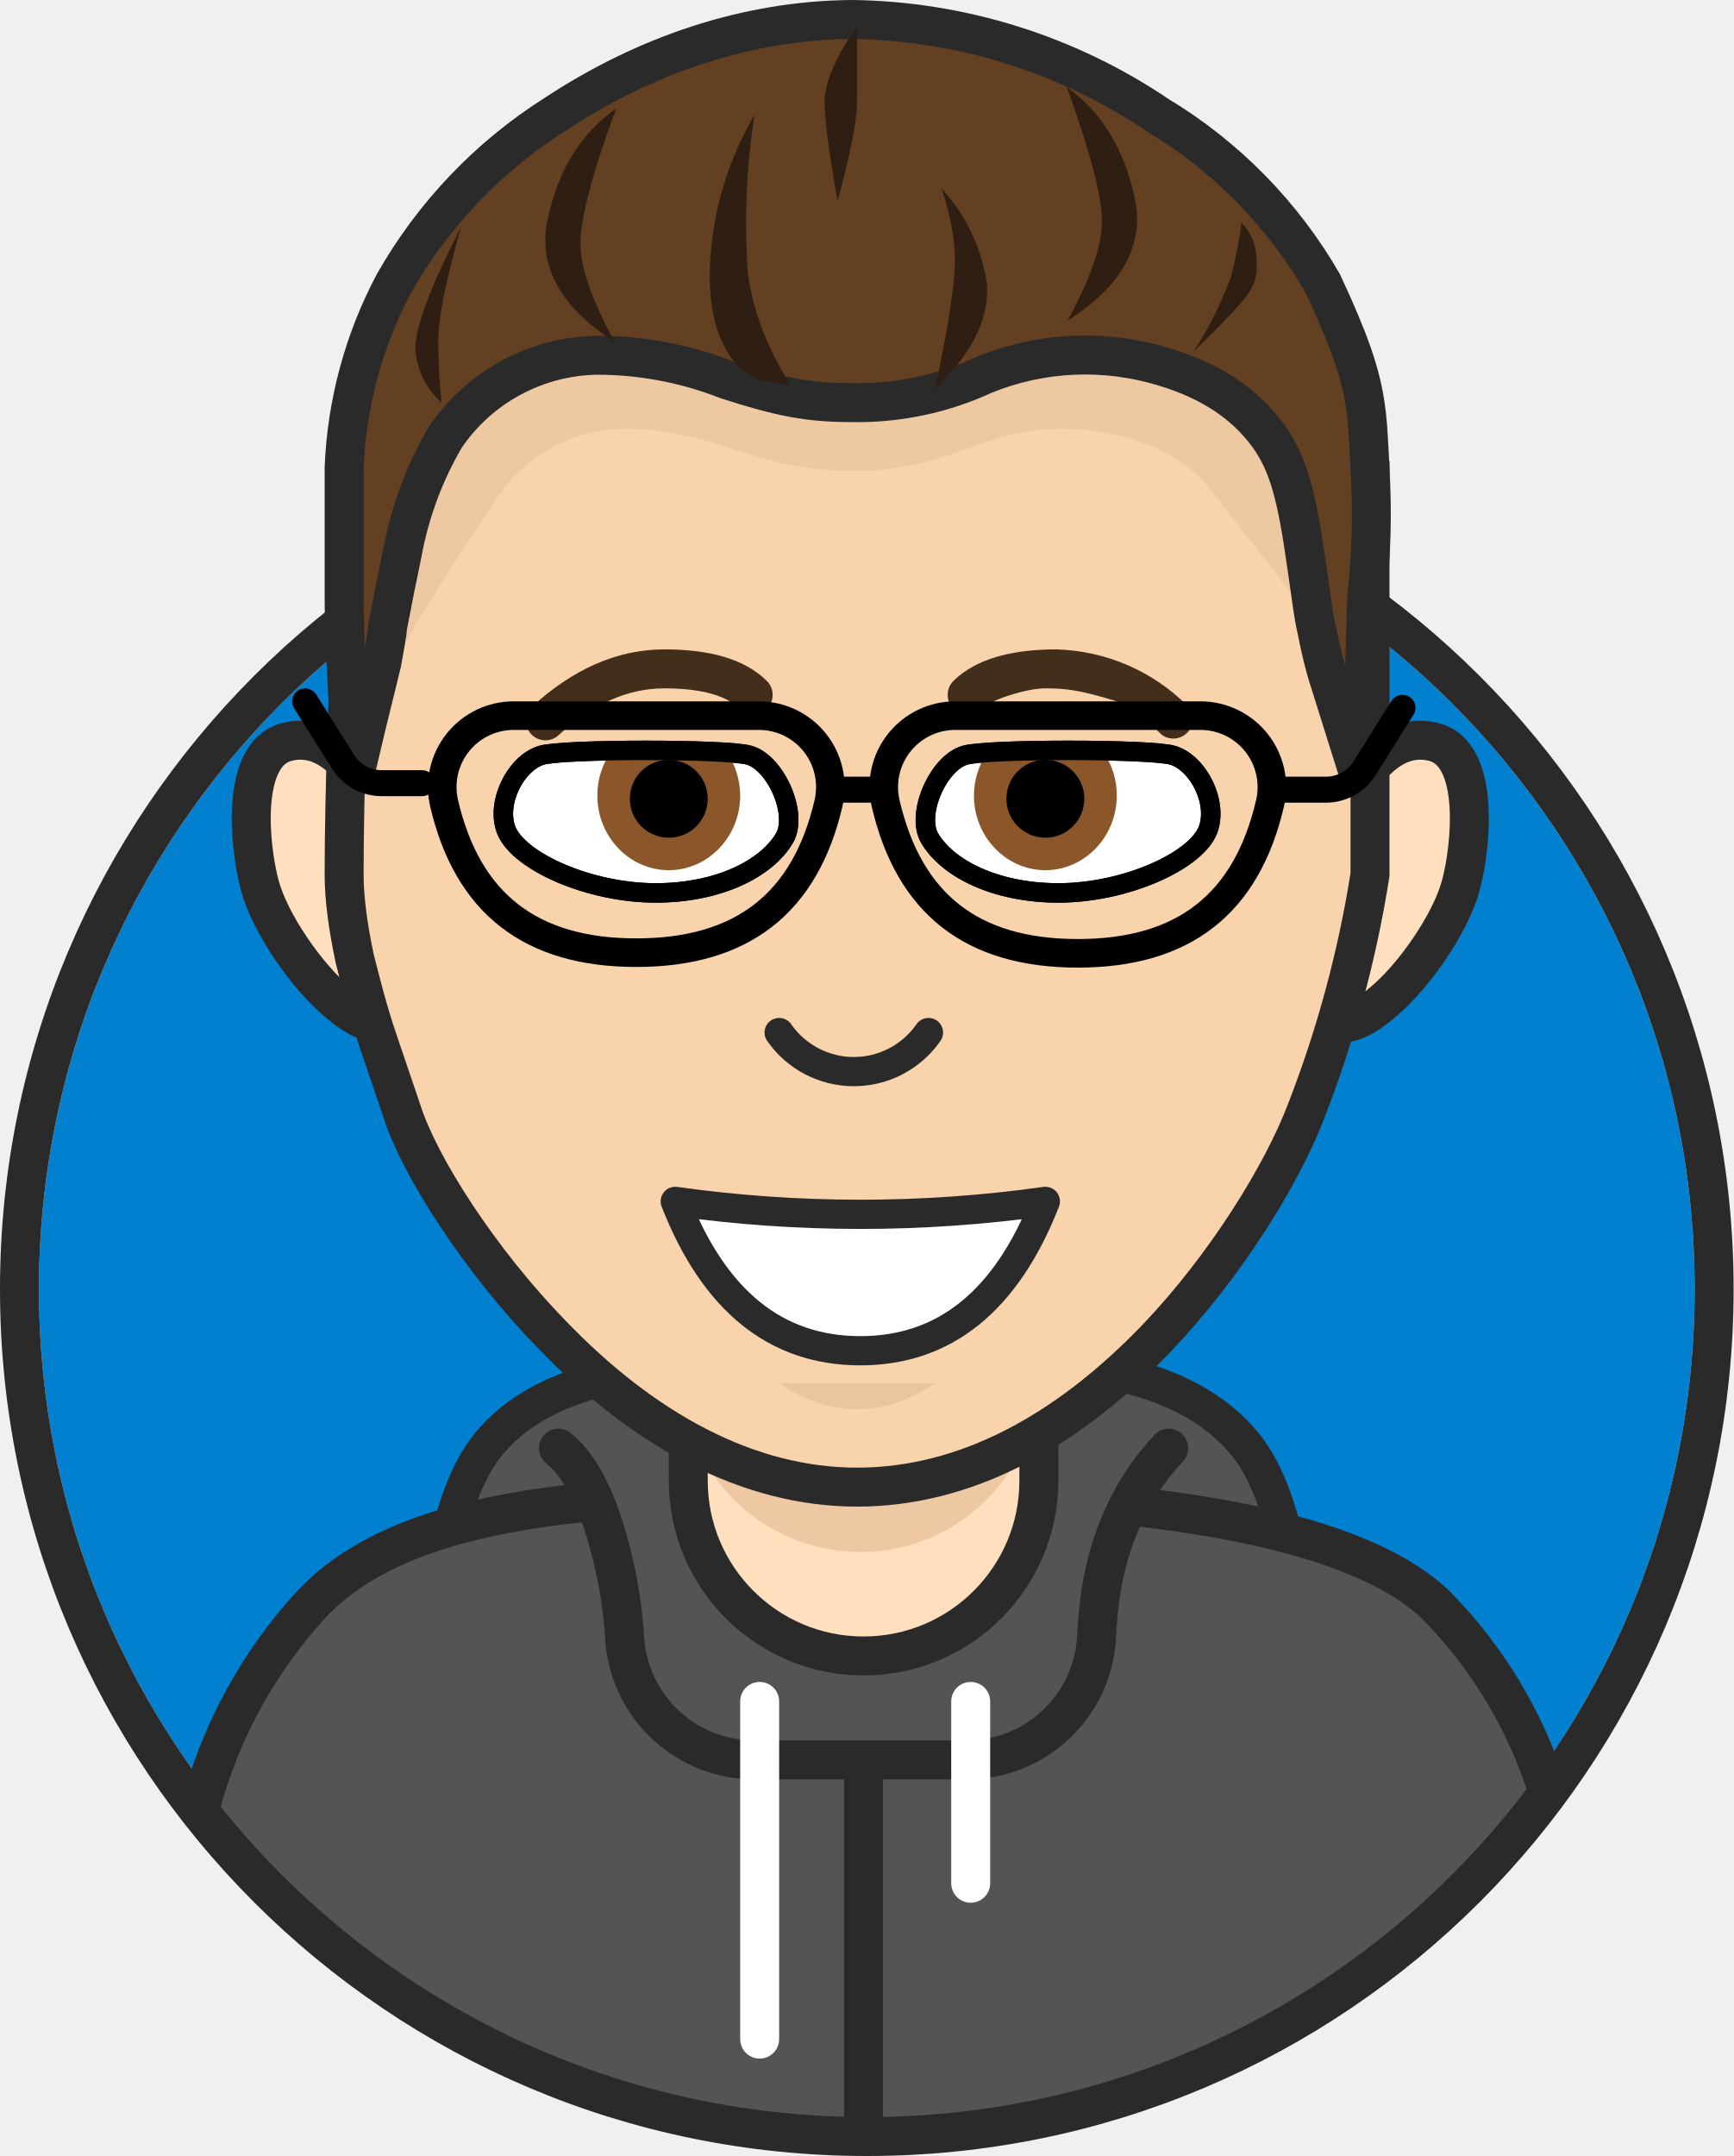
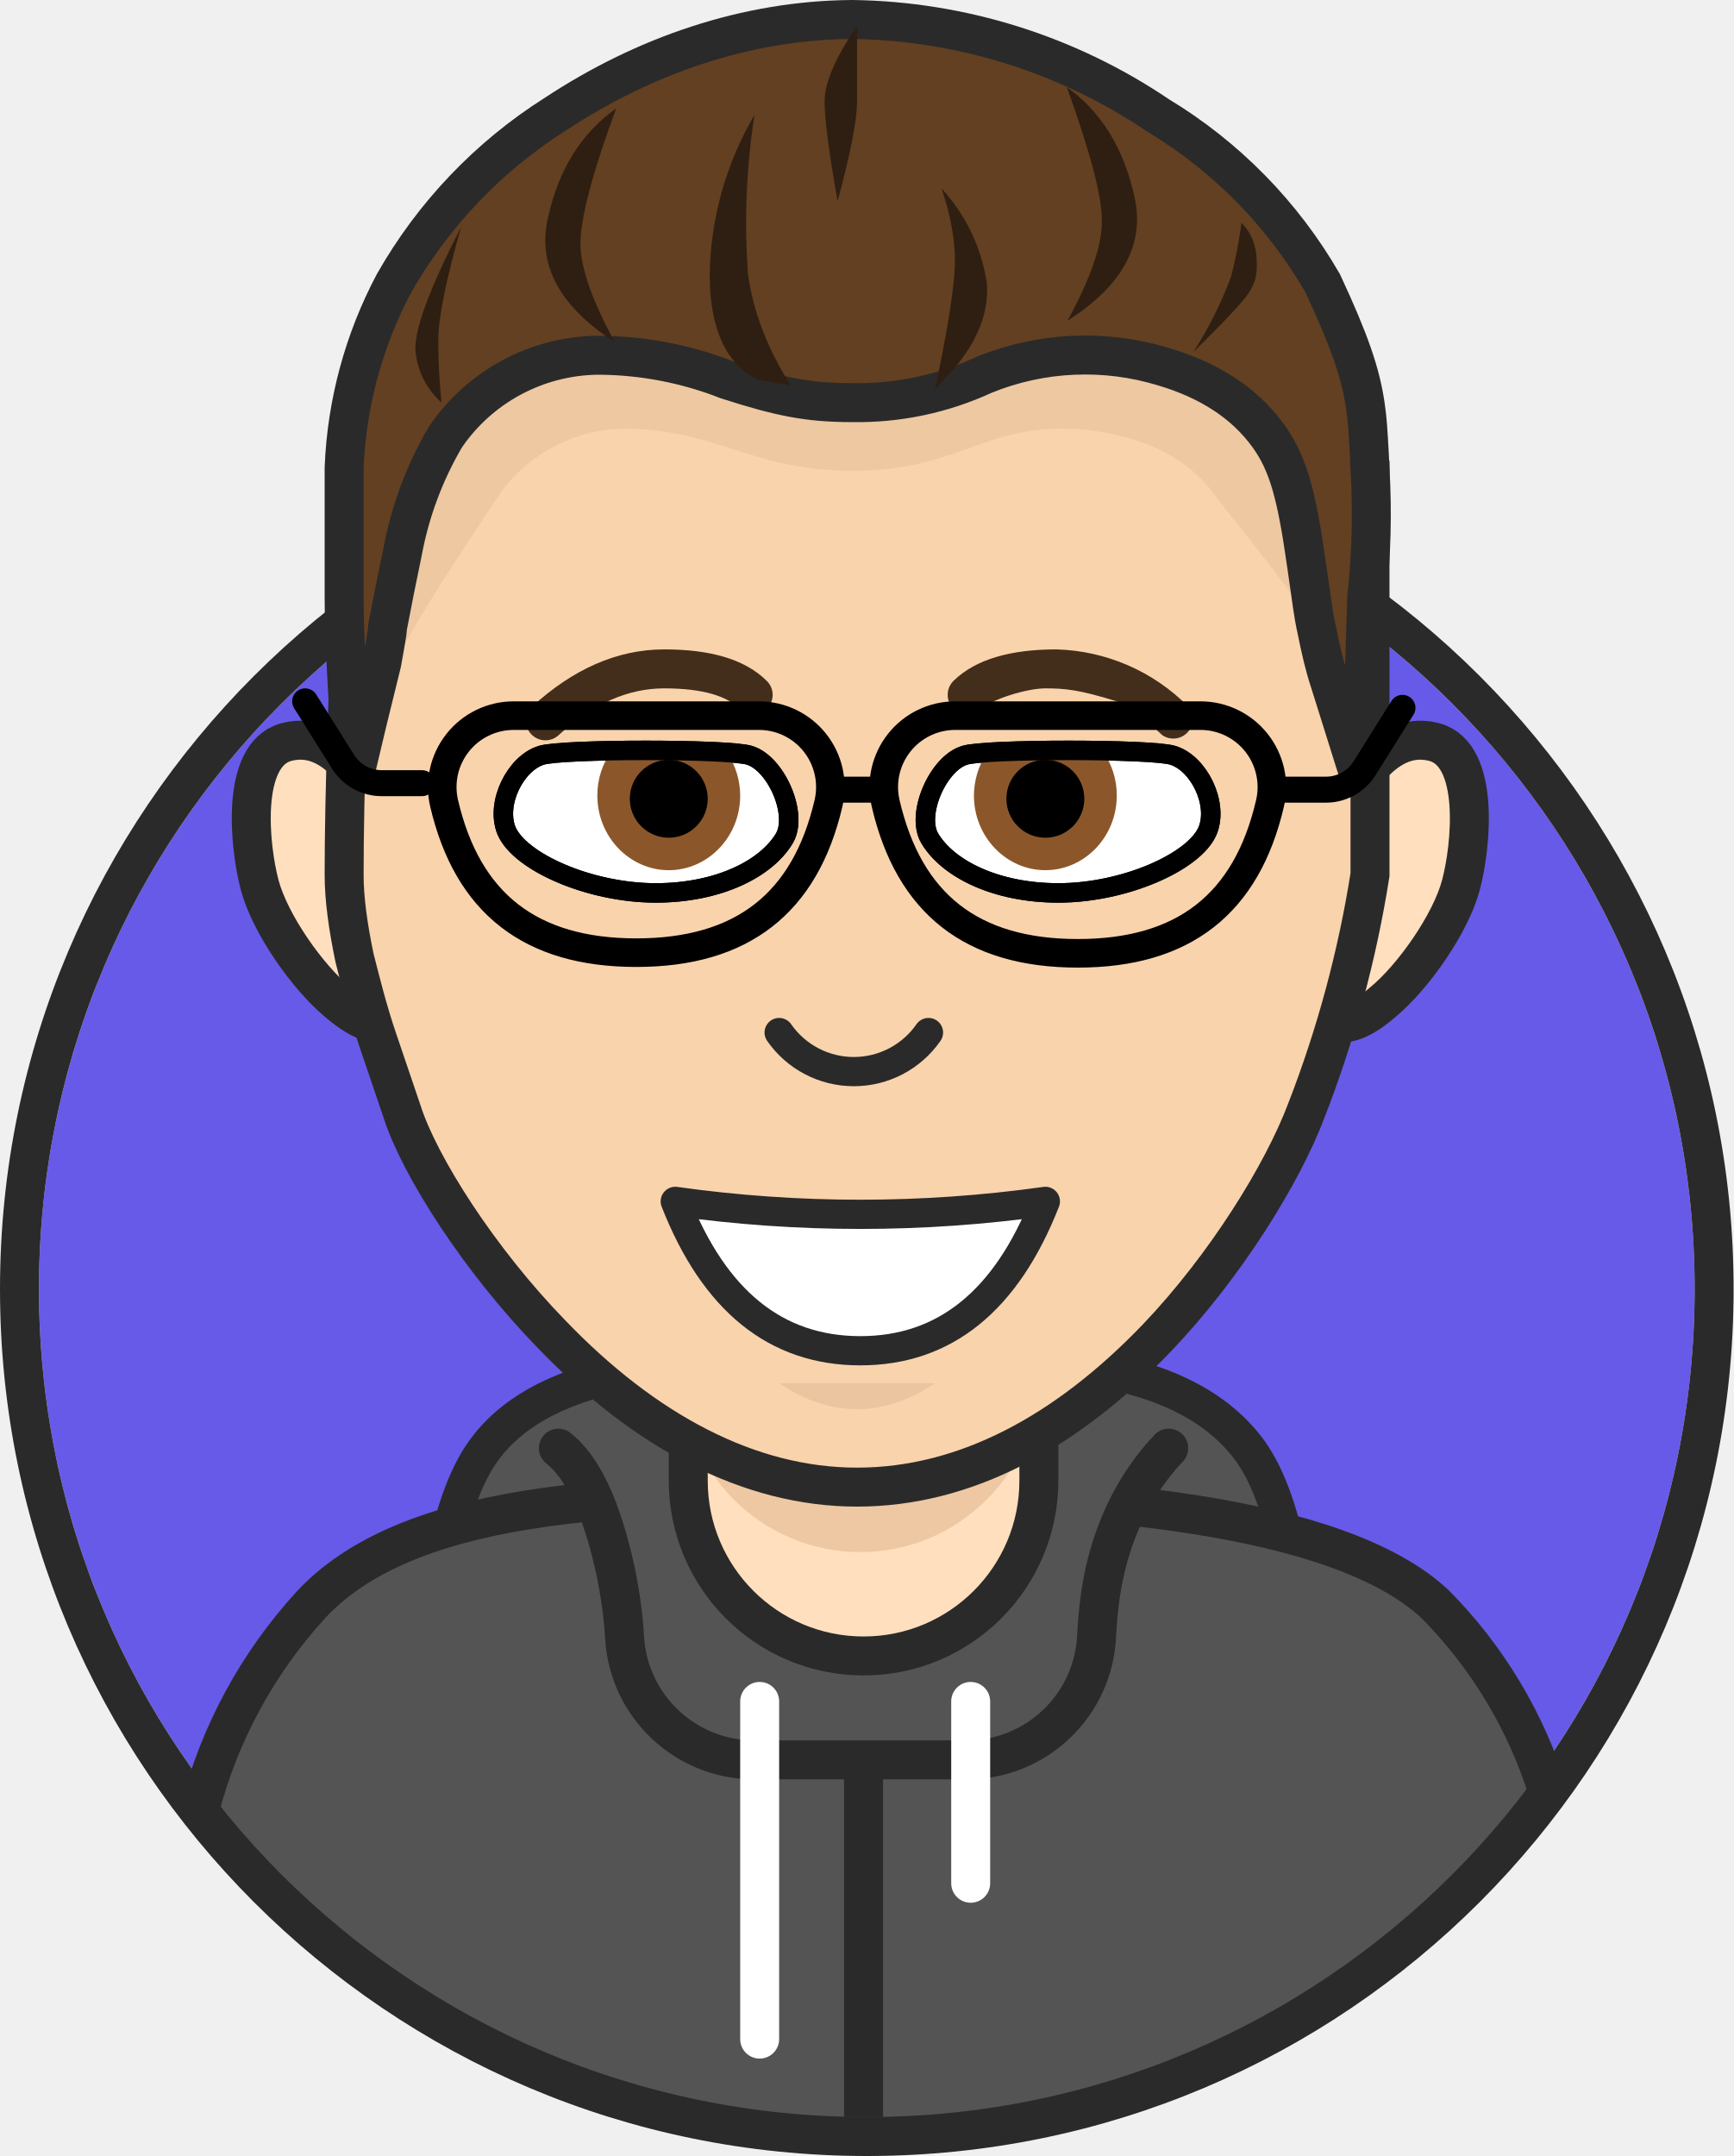
<svg xmlns="http://www.w3.org/2000/svg" viewBox="0 0 267 332">
  <g fill="none" fill-rule="evenodd" transform="translate(6)">
-     <circle cx="127.5" cy="198.5" r="127.5" fill="#0080CE" />
+     <circle cx="127.5" cy="198.5" r="127.5" fill="#675AE8" />
    <path fill="#545454" stroke="#2A2A2A" stroke-width="5.4" d="M103.2 210c-16.8.8-28.2 5-34.2 12.7-6 7.6-9 23.7-9 48.3h135c0-24.6-3-40.7-9-48.3-6-7.6-16.5-11.9-31.5-12.7" />
    <path fill="#545454" d="M24.7 278.9A74.3 74.3 0 0 1 42 247c16-17 51-17 85-17s73 3 88 17a71 71 0 0 1 17.4 28.9c-35 36-70 54.1-105.4 54.1-35.3 0-69.4-17-102.3-51.1z" />
    <path fill="#545454" stroke="#2A2A2A" stroke-width="6" d="M24.7 278.9A74.3 74.3 0 0 1 42 247c16-17 51-17 85-17s73 3 88 17a71 71 0 0 1 17.4 28.9" />
    <circle cx="127.5" cy="198.5" r="130.5" stroke="#2A2A2A" stroke-width="6" />
    <path stroke="#2A2A2A" stroke-width="6" d="M127 272v54" />
    <path fill="#545454" d="M81 223c3.8 3 6.7 9.3 8.8 18.9.7 3.4 1.2 6.8 1.4 10.3a20 20 0 0 0 20 18.8h32.7a20 20 0 0 0 20-19.2c.2-3.7.6-7 1.3-10 1.7-7.4 5-13.7 9.8-18.8H81z" />
    <path fill="#FFDFBE" stroke="#2A2A2A" stroke-width="6" d="M100 209v19a27 27 0 0 0 54 0v-19h-54z" />
    <path fill="#EEC8A2" d="M99 187h55v24.5a27.5 27.5 0 1 1-55 0V187z" />
    <path fill="#FFDFBE" stroke="#2A2A2A" stroke-width="6" d="M202 122.3c4-6.6 8.3-9.3 13-8 7 2 5.6 16 4 22-1.6 6-7.4 14.2-12 18-3 2.6-5.4 3.6-7 3l2-35zM51 122.3c-4-6.6-8.3-9.3-13-8-7 2-5.6 16-4 22 1.6 6 7.4 14.2 12 18 3 2.6 5.4 3.6 7 3l-2-35z" />
    <path fill="#F9D3AC" stroke="#2A2A2A" stroke-width="6" d="M205 72.1C176.8 39.3 150.4 23 126 23c-23 0-48.7 18.1-77 54.7-1.4 25.6-2 44.6-2 57 0 3.7.6 8 1.6 12.8 1 3.9 2 8 3.6 12.7l3.7 10.9c2.7 8.5 12 23 23 34.3C93.2 220.3 109.3 229 126 229s32.3-8.5 46.2-23c10.5-11 19.3-25.2 23-35a176 176 0 0 0 9.8-36.3V72.2z" />
    <path fill="#EBC59F" fill-opacity=".8" d="M52 109.3c1.4-7.3 12.9-24 19-33.3A24 24 0 0 1 89.9 66c14.4 0 19.8 6.5 35.4 6.5 15.6 0 19.7-6.5 32.3-6.5 3.3 0 16.5.6 23.4 10.1 5.2 7.1 17.9 21 22 33.3 2.7 8 1.7-2.2-3-30.6-1-9-3.2-18-6.8-26.7-5.4-13-34.8-38.2-67.9-38-33 .2-58 24.3-65.2 39A75 75 0 0 0 52 78.7v18c0 11.4-2.7 26.6 0 12.6z" />
    <path fill="#634021" stroke="#2A2A2A" stroke-width="6" d="M48.4 120.3a1217 1217 0 0 1 4.4-18.2 204.4 204.4 0 0 0 .8-4.6l.1-1A603.8 603.8 0 0 1 56 85a54.6 54.6 0 0 1 6.6-17.7A28.8 28.8 0 0 1 86 54.7a55 55 0 0 1 20 3.8c8.1 2.6 12.4 3.5 19.2 3.5a46.5 46.5 0 0 0 20.4-4.3 41.3 41.3 0 0 1 27.7-1.2c6.7 2 12.3 5.4 16.1 10.7 3 4.2 4.3 9 5.8 19.6.9 6.1 1 7.5 1.6 10.2.6 3 1.2 5.6 2 8l4.8 15.3.9-28.3c.7-6.4.9-13 .5-19.8l-.1-2.2c-.2-3.6-.3-5.4-.6-7.4-.7-5-2.4-10-6.6-19a72.4 72.4 0 0 0-25.3-25.8A86.2 86.2 0 0 0 125.3 3c-16.3.1-32 5.5-45.8 14.6a74.2 74.2 0 0 0-24.8 26A66.2 66.2 0 0 0 47 72v20c0 5.8.5 15.2 1.4 28.3z" />
    <path fill="#FFF" stroke="#2A2A2A" stroke-linecap="round" stroke-linejoin="round" stroke-width="4.5" d="M98 185c6 15.3 15.5 23 28.5 23s22.5-7.7 28.5-23a204.8 204.8 0 0 1-57 0z" />
    <path stroke="#432E1B" stroke-linecap="round" stroke-width="6" d="M78 111c5.8-5.3 11.9-8 18.3-8s11 1.3 13.7 4" />
    <path fill="#432E1B" fill-rule="nonzero" d="M173 113.2a3 3 0 0 0 4-4.4 29.7 29.7 0 0 0-20.3-8.8c-7 0-12.4 1.5-15.8 4.8a3 3 0 0 0 4.2 4.4c1.4-1.4 6.9-3.2 9.9-3.2s5.2.2 11 2c3 1 5.2 3.6 7 5.2z" />
    <path stroke="#2A2A2A" stroke-linecap="round" stroke-width="4.5" d="M114 159a14 14 0 0 0 23 0" />
    <g stroke="#000">
      <path stroke-width="4.4" d="M73.1 110.2a11 11 0 0 0-10.7 13.5c3.6 15.4 13.3 23 29.6 23s26-7.6 29.6-23a11 11 0 0 0-10.7-13.5H73zM141.1 110.2a11 11 0 0 0-10.7 13.5c3.6 15.5 13.3 23.1 29.6 23.1s26-7.6 29.6-23.1a11 11 0 0 0-10.7-13.5H141z" />
      <path stroke-width="4" d="M121 121.6h10" />
      <path stroke-linecap="round" stroke-linejoin="round" stroke-width="4" d="M192 121.6h6.2a7 7 0 0 0 5.9-3.2l5.9-9.4M59 120.6h-6.2a7 7 0 0 1-5.9-3.2L41 108" />
    </g>
    <path fill="#EBC59F" d="M114 213h24c-4 2.7-8 4-12 4s-8-1.3-12-4z" />
    <path fill="#2F1F12" d="M183.6 42.6a60 60 0 0 1-5.8 11.6c4.7-4.6 7.5-7.6 8.4-8.9 1.3-2 1.5-3.1 1.3-6-.2-2-1-3.7-2.3-5-.4 3.2-1 6-1.6 8.3zM110.7 58.5c-4.8-2.4-7.3-7.7-7.4-15.8a50 50 0 0 1 6.9-25 108.3 108.3 0 0 0-1 24.5c.8 5.8 3 11.5 6.6 17.2l-5-.9zM62 62a12.2 12.2 0 0 1-4-7.8c-.3-3.1 2-9.5 7-19.2-2.3 8.1-3.5 14-3.5 17.4 0 3.5.2 6.7.5 9.6z" />
    <g transform="translate(73 115)">
      <path fill="#FFF" stroke="#000" stroke-width="3" d="M4.4 1.3c3.3-1 28.8-1 32 0 4.1 1.2 7.6 9.1 5.4 12.8-2.8 4.7-10.2 8.4-19.8 8.4-10.2 0-21-4.8-23-9.6C-2.7 8.7.4 2.5 4.4 1.3z" />
      <path fill="#8B572A" d="M24 19c6 0 11-5.1 11-11.5a11.9 11.9 0 0 0-1.9-6.4C30 .5 18 .5 15.3.5a11.6 11.6 0 0 0-2.3 7C13 13.9 18 19 24 19z" />
      <circle cx="24" cy="8" r="6" fill="#000" />
      <path stroke="#000" stroke-width="3" d="M4.4 1.3c3.3-1 28.8-1 32 0 4.1 1.2 7.6 9.1 5.4 12.8-2.8 4.7-10.2 8.4-19.8 8.4-10.2 0-21-4.8-23-9.6C-2.7 8.7.4 2.5 4.4 1.3z" />
    </g>
    <g transform="matrix(-1 0 0 1 179 115)">
      <path fill="#FFF" stroke="#000" stroke-width="3" d="M4.4 1.3c3.3-1 28.8-1 32 0 4.1 1.2 7.6 9.1 5.4 12.8-2.8 4.7-10.2 8.4-19.8 8.4-10.2 0-21-4.8-23-9.6C-2.7 8.7.4 2.5 4.4 1.3z" />
      <path fill="#8B572A" d="M24 19c6 0 11-5.1 11-11.5a11.9 11.9 0 0 0-1.9-6.4C30 .5 18 .5 15.3.5a11.6 11.6 0 0 0-2.3 7C13 13.9 18 19 24 19z" />
      <circle cx="24" cy="8" r="6" fill="#000" />
      <path stroke="#000" stroke-width="3" d="M4.4 1.3c3.3-1 28.8-1 32 0 4.1 1.2 7.6 9.1 5.4 12.8-2.8 4.7-10.2 8.4-19.8 8.4-10.2 0-21-4.8-23-9.6C-2.7 8.7.4 2.5 4.4 1.3z" />
    </g>
    <path fill="#2F1F12" d="M138 60c1.7-8 2.7-14 3-18 .3-4-.4-8.3-2-13a27.5 27.5 0 0 1 7 14.7c.3 4.4-1.4 8.7-5 13l-3 3.3zM126 4c-3.3 4.8-5 8.7-5 11.6 0 2.9.7 8 2 15.4 2-7.4 3-12.5 3-15.4V4zM78.4 33.5c1.6-7.3 5.1-13 10.5-16.8-3.7 10-5.5 17-5.5 20.8 0 3.7 1.8 8.8 5.3 15.2-8.5-5.5-12-11.9-10.3-19.2zM168.7 30.2c-1.6-7.3-5.1-13-10.4-16.8 3.6 10 5.5 17 5.4 20.8 0 3.7-1.8 8.8-5.3 15.2 8.6-5.5 12-11.9 10.3-19.2z" />
    <path stroke="#2A2A2A" stroke-linecap="round" stroke-width="6" d="M80 223c3.8 3 6.7 9.3 8.8 18.9.7 3.4 1.2 6.8 1.4 10.3a20 20 0 0 0 20 18.8h32.7a20 20 0 0 0 20-19.2c.2-3.7.6-7 1.3-10 1.7-7.4 5-13.7 9.8-18.8" />
    <path stroke="#FFF" stroke-linecap="round" stroke-width="6" d="M111 262v52M143.5 262v28" />
  </g>
</svg>
